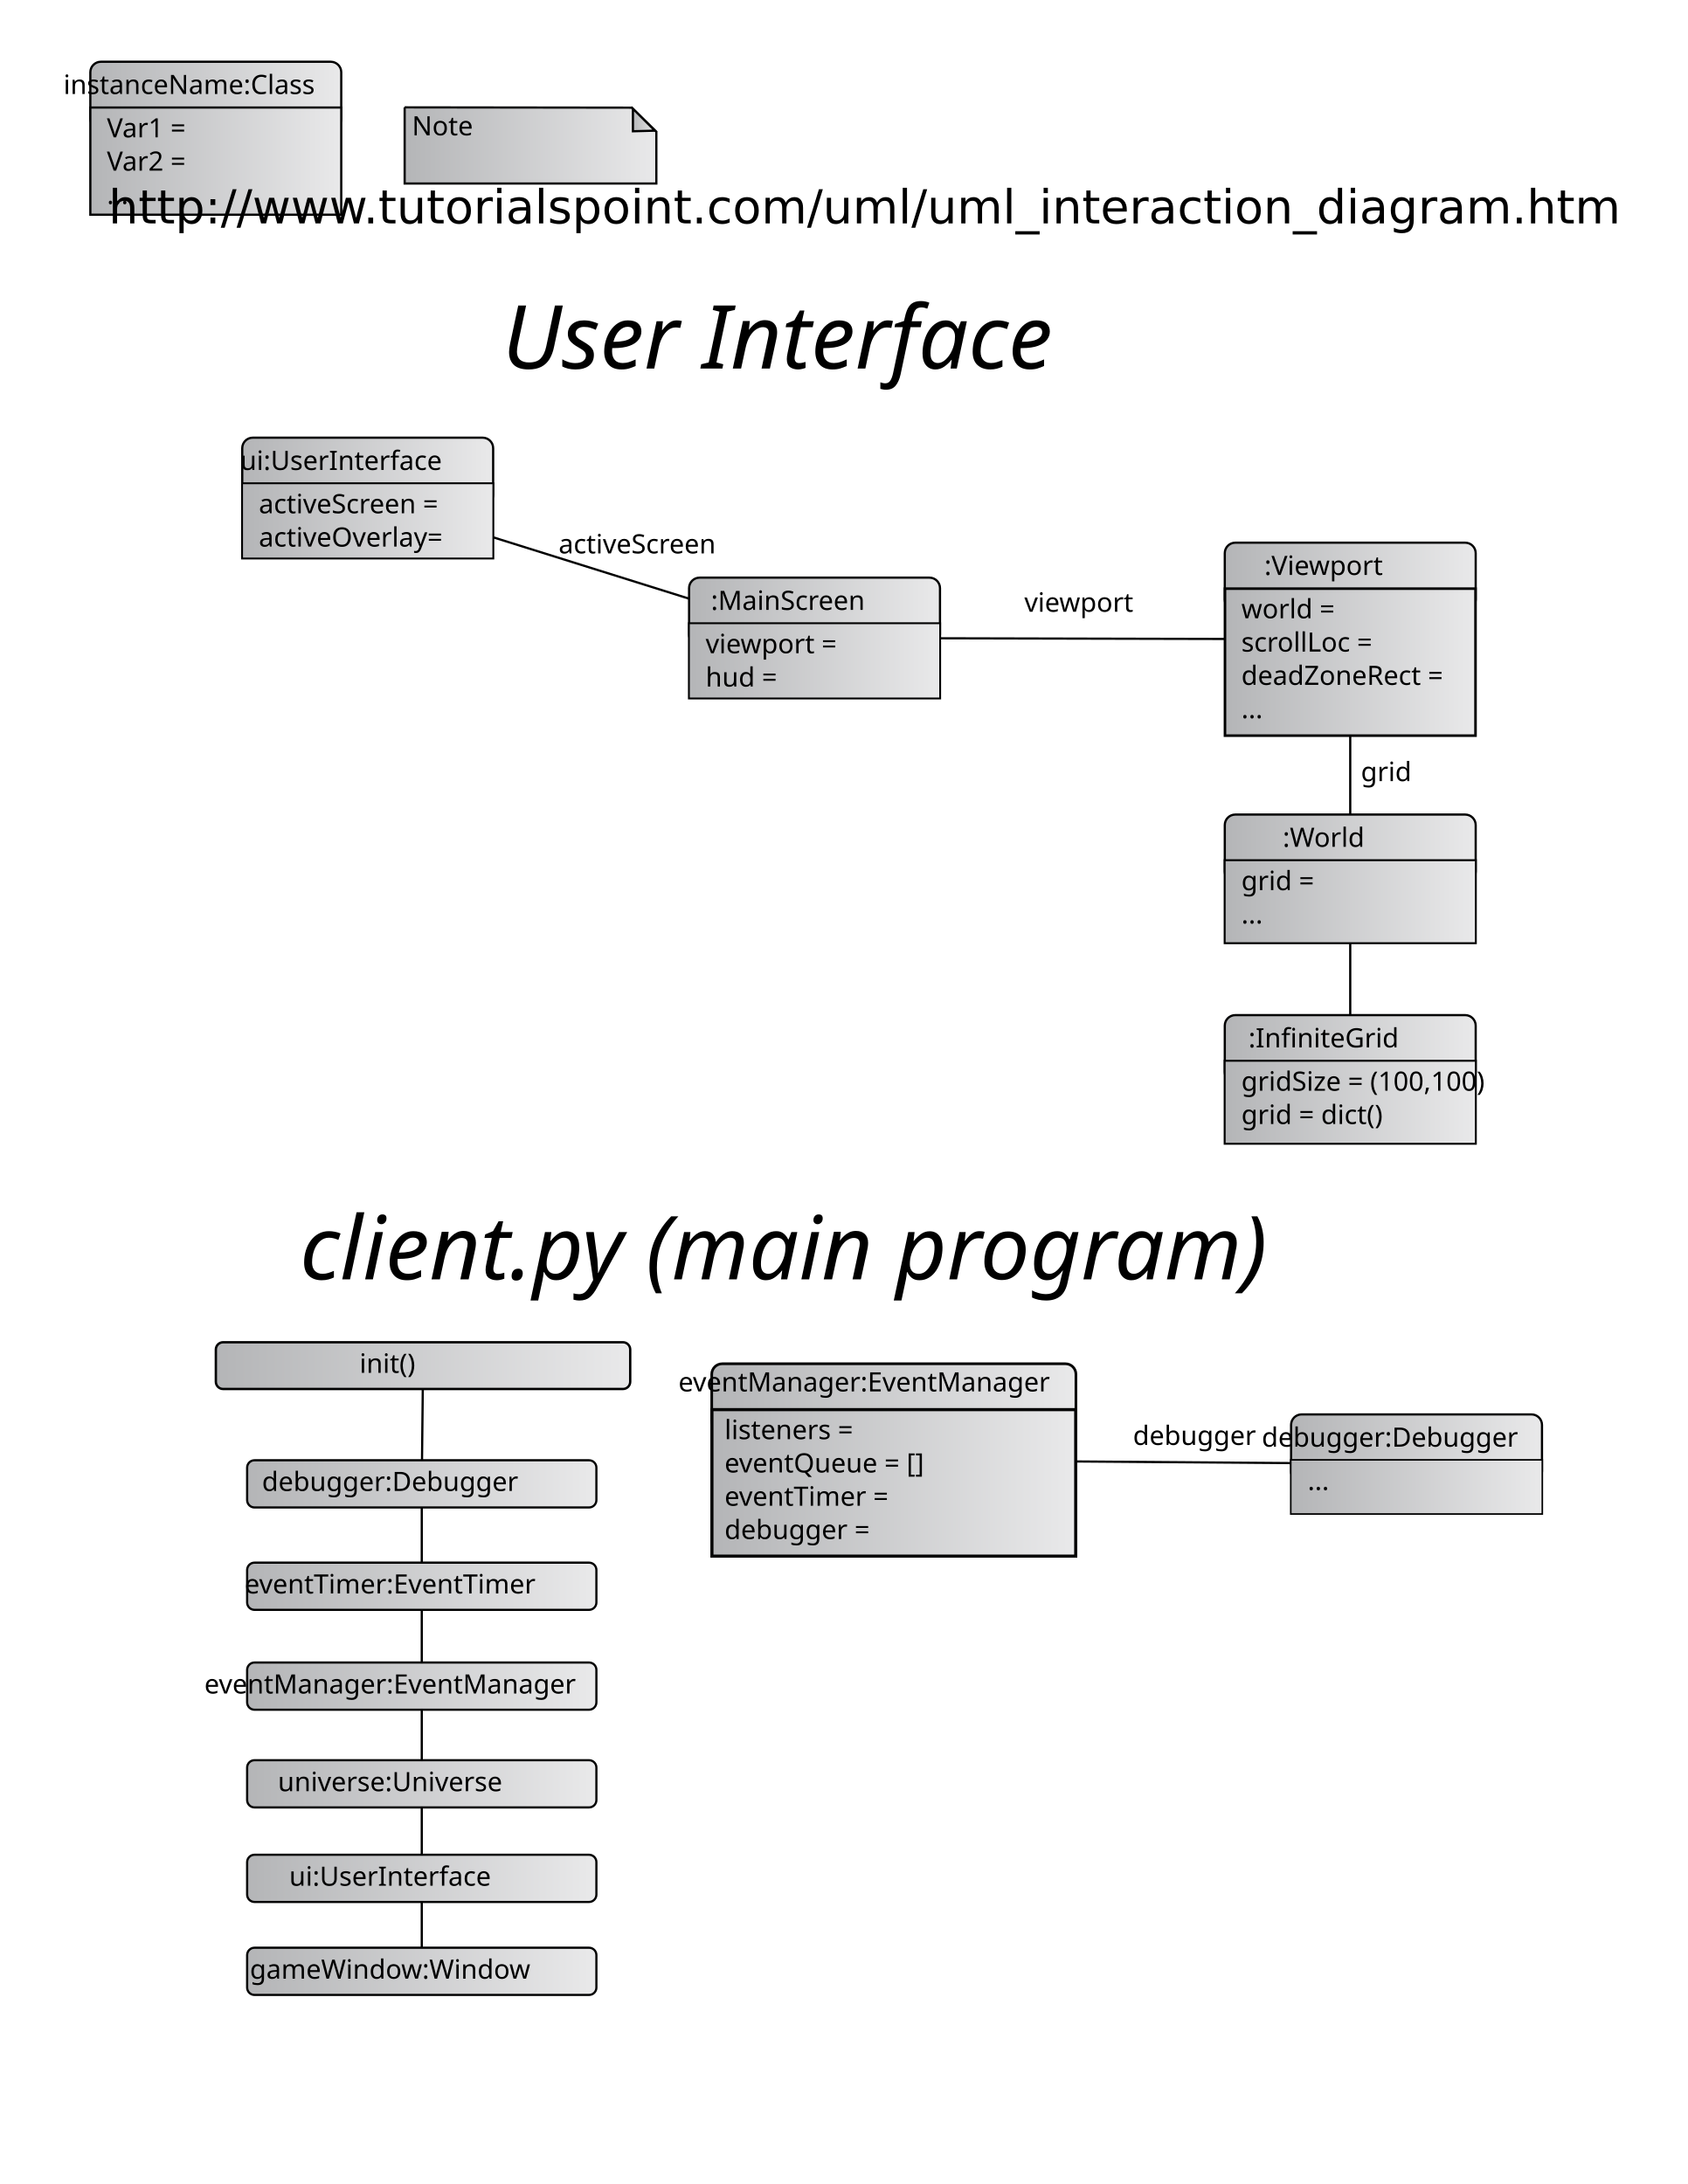
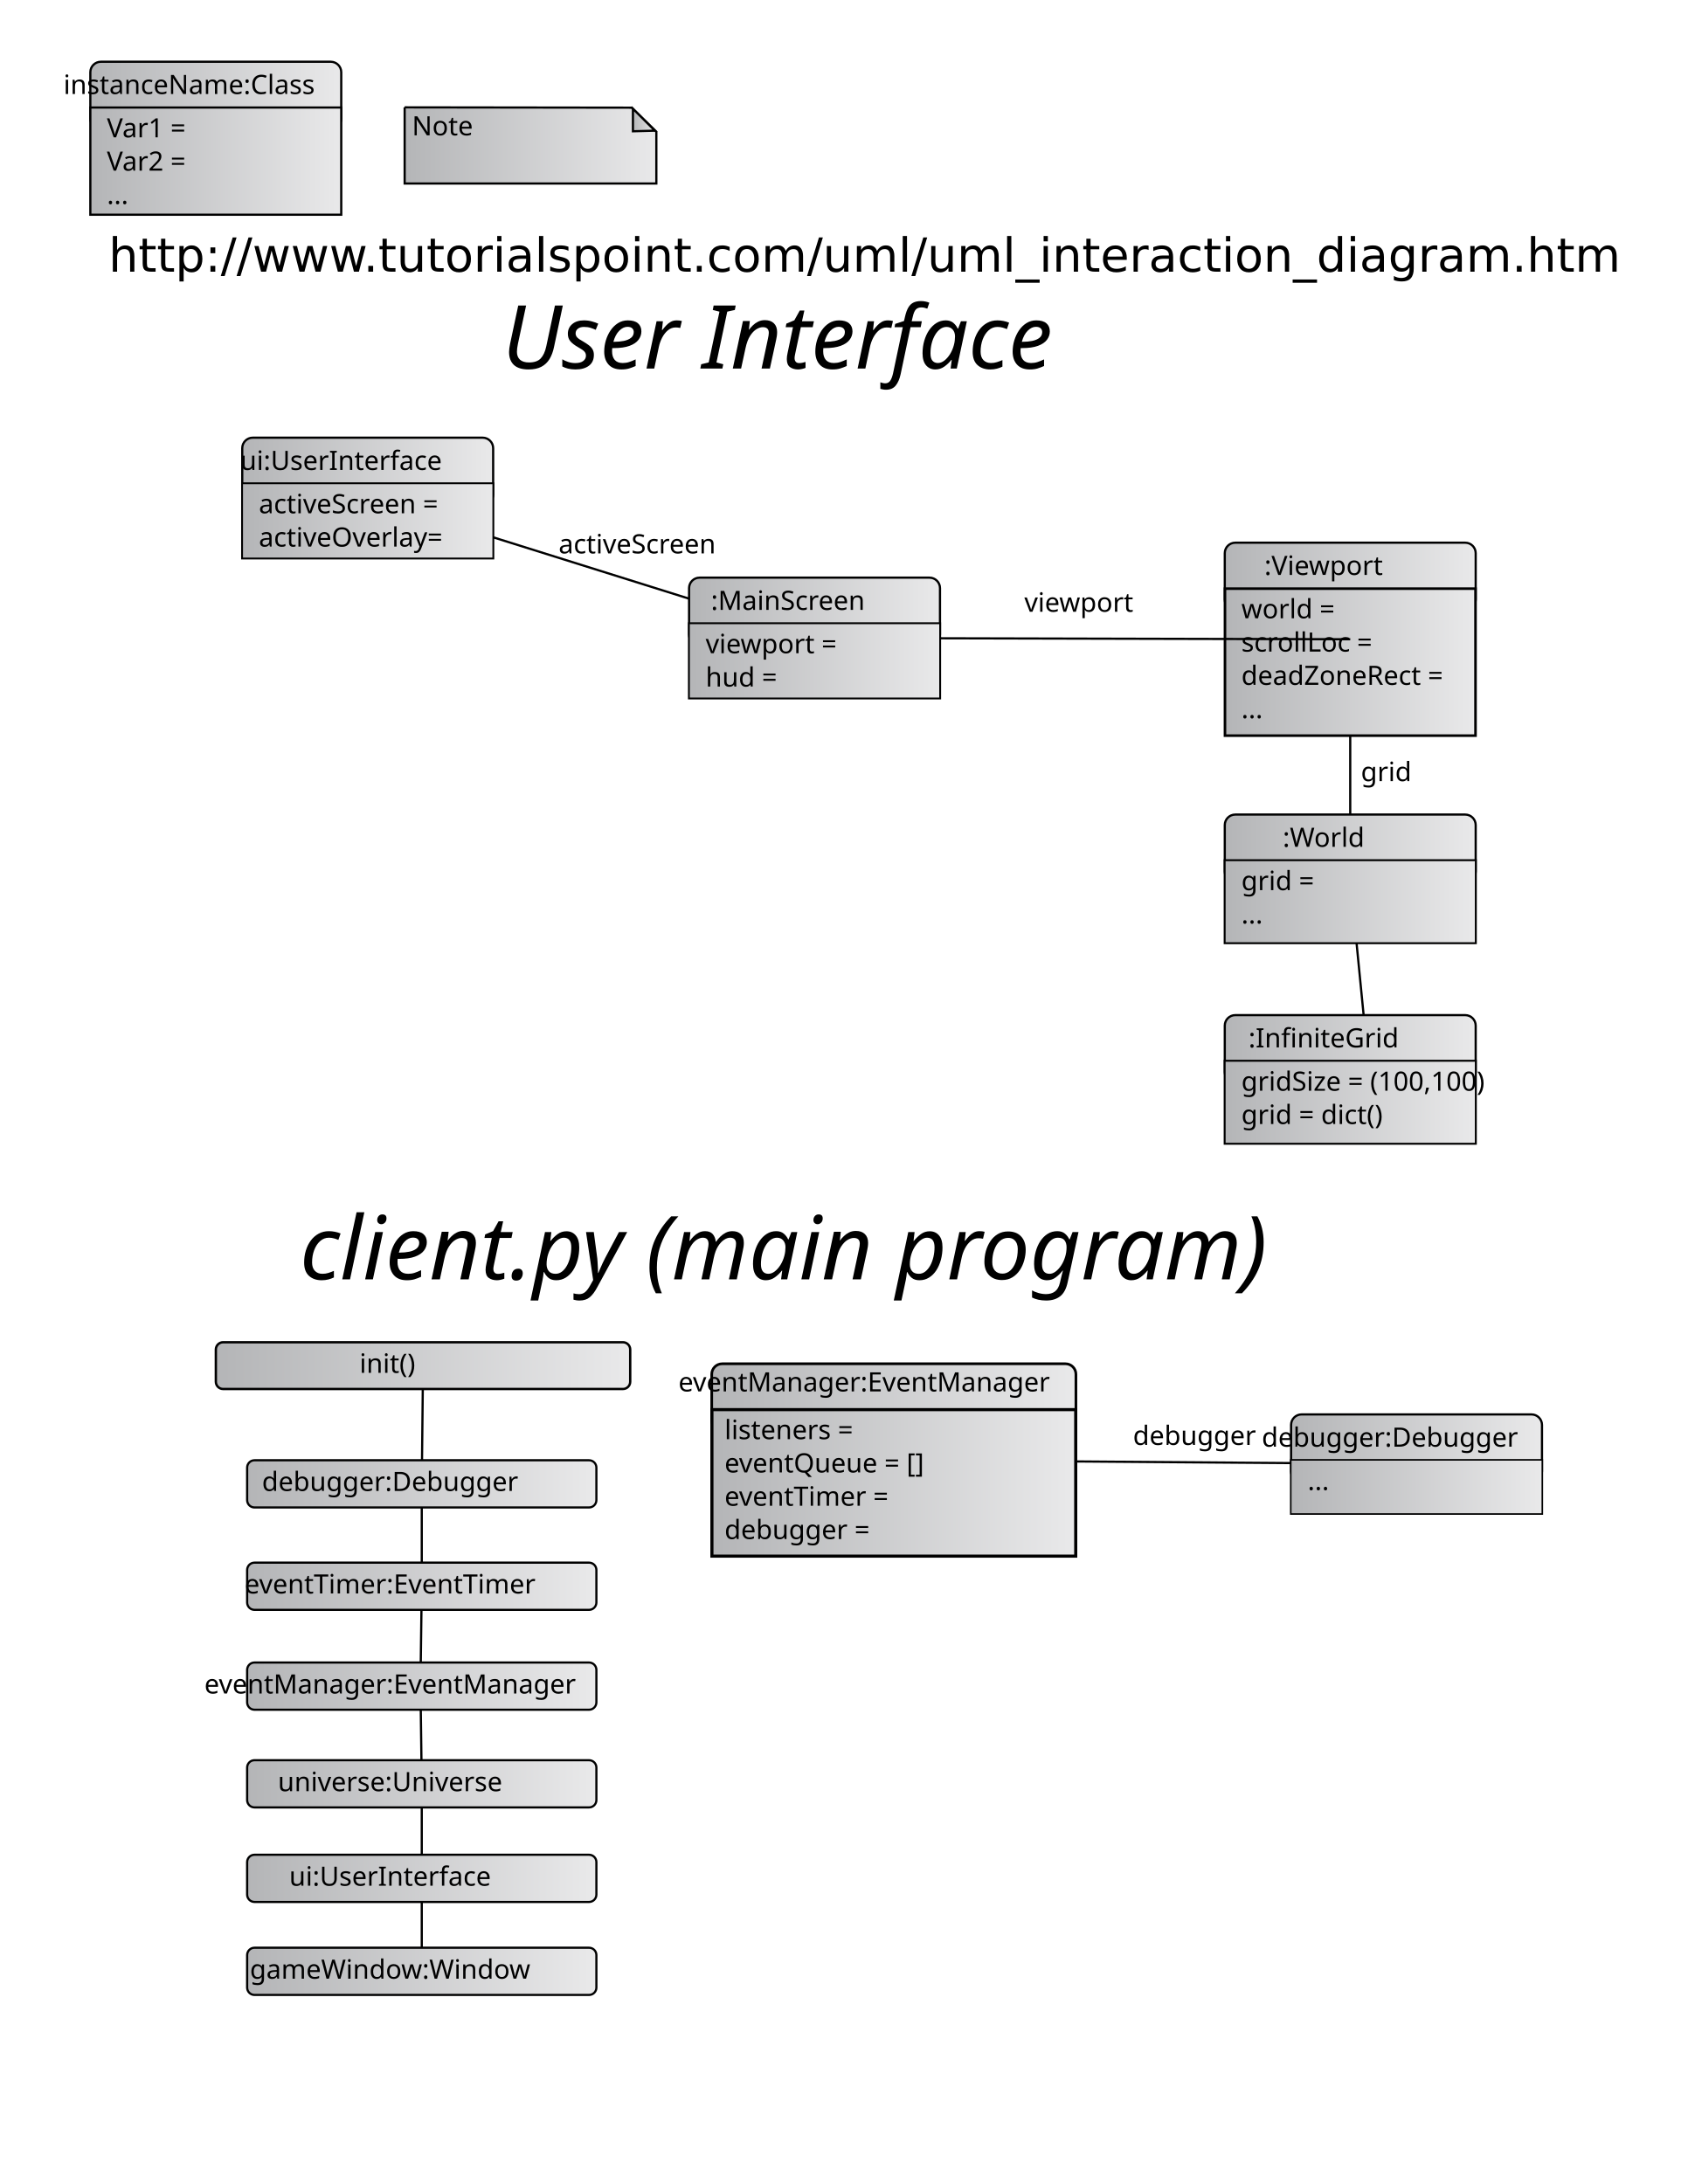
<svg xmlns="http://www.w3.org/2000/svg" xmlns:xlink="http://www.w3.org/1999/xlink" width="765" height="990" id="svg2" version="1.1">
  <defs id="defs4">
    <linearGradient id="linearGradient3596">
      <stop style="stop-color:#b4b5b7;stop-opacity:1;" offset="0" id="stop3598" />
      <stop style="stop-color:#e9e9ea;stop-opacity:1;" offset="1" id="stop3600" />
    </linearGradient>
    <linearGradient xlink:href="#linearGradient3596" id="linearGradient3638" gradientUnits="userSpaceOnUse" x1="189.838" y1="345.818" x2="303.564" y2="345.818" />
    <linearGradient xlink:href="#linearGradient3596" id="linearGradient3640" gradientUnits="userSpaceOnUse" x1="189.838" y1="375.581" x2="303.564" y2="375.581" />
    <linearGradient xlink:href="#linearGradient3596" id="linearGradient3707" gradientUnits="userSpaceOnUse" gradientTransform="translate(107.0762,-35.35534)" x1="189.838" y1="345.818" x2="303.564" y2="345.818" />
    <linearGradient xlink:href="#linearGradient3596" id="linearGradient3709" gradientUnits="userSpaceOnUse" gradientTransform="matrix(1.001421,0,0,0.7019564,106.7257,69.26287)" x1="189.838" y1="375.581" x2="303.564" y2="375.581" />
    <linearGradient xlink:href="#linearGradient3596" id="linearGradient3759" gradientUnits="userSpaceOnUse" gradientTransform="matrix(1.001421,0,0,0.7019564,-108.5184,-43.28715)" x1="189.838" y1="375.581" x2="303.564" y2="375.581" />
    <linearGradient xlink:href="#linearGradient3596" id="linearGradient3762" gradientUnits="userSpaceOnUse" gradientTransform="translate(-108.1679,-147.9054)" x1="189.838" y1="345.818" x2="303.564" y2="345.818" />
    <linearGradient xlink:href="#linearGradient3596" id="linearGradient3825" gradientUnits="userSpaceOnUse" gradientTransform="translate(211.3744,185.363)" x1="189.838" y1="345.818" x2="303.564" y2="345.818" />
    <linearGradient xlink:href="#linearGradient3596" id="linearGradient3827" gradientUnits="userSpaceOnUse" gradientTransform="matrix(0.9985036,0,0,1.371371,211.7436,54.98999)" x1="189.838" y1="375.581" x2="303.564" y2="375.581" />
    <linearGradient xlink:href="#linearGradient3596" id="linearGradient3902" gradientUnits="userSpaceOnUse" gradientTransform="translate(179.5731,108.7959)" x1="189.838" y1="345.818" x2="303.564" y2="345.818" />
    <linearGradient xlink:href="#linearGradient3596" id="linearGradient3904" gradientUnits="userSpaceOnUse" gradientTransform="matrix(1.001051,0,0,0.7744164,179.3138,187.9809)" x1="189.838" y1="375.581" x2="303.564" y2="375.581" />
    <linearGradient xlink:href="#linearGradient3596" id="linearGradient3952" gradientUnits="userSpaceOnUse" gradientTransform="translate(333.1163,117.8873)" x1="189.838" y1="345.818" x2="303.564" y2="345.818" />
    <linearGradient xlink:href="#linearGradient3596" id="linearGradient3954" gradientUnits="userSpaceOnUse" gradientTransform="matrix(1.001051,0,0,0.7744164,332.857,197.0722)" x1="189.838" y1="375.581" x2="303.564" y2="375.581" />
    <linearGradient xlink:href="#linearGradient3596" id="linearGradient4032" gradientUnits="userSpaceOnUse" gradientTransform="matrix(1.001424,0,0,0.7013645,-86.29579,402.1415)" x1="189.838" y1="345.818" x2="303.564" y2="345.818" />
    <linearGradient xlink:href="#linearGradient3596" id="linearGradient4041" gradientUnits="userSpaceOnUse" gradientTransform="matrix(1.382106,0,0,0.6966776,-180.7154,362.3461)" x1="189.838" y1="345.818" x2="303.564" y2="345.818" />
    <linearGradient xlink:href="#linearGradient3596" id="linearGradient4082" gradientUnits="userSpaceOnUse" gradientTransform="matrix(1.001424,0,0,0.7013645,-86.29579,402.1415)" x1="189.838" y1="345.818" x2="303.564" y2="345.818" />
    <linearGradient xlink:href="#linearGradient3596" id="linearGradient4092" gradientUnits="userSpaceOnUse" gradientTransform="matrix(1.001424,0,0,0.7013645,-86.29579,402.1415)" x1="189.838" y1="345.818" x2="303.564" y2="345.818" />
    <linearGradient xlink:href="#linearGradient3596" id="linearGradient4097" gradientUnits="userSpaceOnUse" gradientTransform="matrix(1.116484,0,0,0.7010809,-114.1153,460.8286)" x1="189.838" y1="345.818" x2="303.564" y2="345.818" />
    <linearGradient xlink:href="#linearGradient3596" id="linearGradient4102" gradientUnits="userSpaceOnUse" gradientTransform="matrix(1.116484,0,0,0.7010809,-114.1153,508.2866)" x1="189.838" y1="345.818" x2="303.564" y2="345.818" />
    <linearGradient xlink:href="#linearGradient3596" id="linearGradient4107" gradientUnits="userSpaceOnUse" gradientTransform="matrix(1.116484,0,0,0.7010809,-114.1153,414.3804)" x1="189.838" y1="345.818" x2="303.564" y2="345.818" />
    <linearGradient xlink:href="#linearGradient3596" id="linearGradient4124" gradientUnits="userSpaceOnUse" gradientTransform="matrix(1.116484,0,0,0.7010809,-114.1153,460.8286)" x1="189.838" y1="345.818" x2="303.564" y2="345.818" />
    <linearGradient xlink:href="#linearGradient3596" id="linearGradient4129" gradientUnits="userSpaceOnUse" gradientTransform="matrix(1.391935,0,0,0.7004567,-180.355,461.0449)" x1="189.838" y1="345.818" x2="303.564" y2="345.818" />
    <linearGradient xlink:href="#linearGradient3596" id="linearGradient4131" gradientUnits="userSpaceOnUse" gradientTransform="matrix(1.116484,0,0,0.7010809,-114.1153,414.3804)" x1="189.838" y1="345.818" x2="303.564" y2="345.818" />
    <linearGradient xlink:href="#linearGradient3596" id="linearGradient4136" gradientUnits="userSpaceOnUse" gradientTransform="matrix(1.391935,0,0,0.7004567,-180.355,414.6381)" x1="189.838" y1="345.818" x2="303.564" y2="345.818" />
    <linearGradient xlink:href="#linearGradient3596" id="linearGradient4138" gradientUnits="userSpaceOnUse" gradientTransform="matrix(1.116484,0,0,0.7010809,-114.1153,508.2866)" x1="189.838" y1="345.818" x2="303.564" y2="345.818" />
    <linearGradient xlink:href="#linearGradient3596" id="linearGradient4143" gradientUnits="userSpaceOnUse" gradientTransform="matrix(1.391935,0,0,0.7004567,-180.355,508.4607)" x1="189.838" y1="345.818" x2="303.564" y2="345.818" />
    <linearGradient xlink:href="#linearGradient3596" id="linearGradient4146" gradientUnits="userSpaceOnUse" gradientTransform="matrix(1.651395,0,0,0.6937613,-215.6672,441.4796)" x1="189.838" y1="345.818" x2="303.564" y2="345.818" />
    <linearGradient xlink:href="#linearGradient3596" id="linearGradient2943" gradientUnits="userSpaceOnUse" gradientTransform="matrix(1.391935,0,0,0.7004567,-180.355,508.4607)" x1="189.838" y1="345.818" x2="303.564" y2="345.818" />
    <linearGradient xlink:href="#linearGradient3596" id="linearGradient2953" gradientUnits="userSpaceOnUse" gradientTransform="matrix(1.391935,0,0,0.7004567,-180.355,508.4607)" x1="189.838" y1="345.818" x2="303.564" y2="345.818" />
    <linearGradient xlink:href="#linearGradient3596" id="linearGradient2963" gradientUnits="userSpaceOnUse" gradientTransform="matrix(1.391935,0,0,0.7004567,-180.355,508.4607)" x1="189.838" y1="345.818" x2="303.564" y2="345.818" />
    <linearGradient xlink:href="#linearGradient3596" id="linearGradient3067" gradientUnits="userSpaceOnUse" gradientTransform="translate(179.5731,108.7959)" x1="189.838" y1="345.818" x2="303.564" y2="345.818" />
    <linearGradient xlink:href="#linearGradient3596" id="linearGradient3069" gradientUnits="userSpaceOnUse" gradientTransform="matrix(1.001051,0,0,0.7744164,179.3138,187.9809)" x1="189.838" y1="375.581" x2="303.564" y2="375.581" />
    <linearGradient xlink:href="#linearGradient3596" id="linearGradient3071" gradientUnits="userSpaceOnUse" gradientTransform="translate(333.1163,117.8873)" x1="189.838" y1="345.818" x2="303.564" y2="345.818" />
    <linearGradient xlink:href="#linearGradient3596" id="linearGradient3073" gradientUnits="userSpaceOnUse" gradientTransform="matrix(1.001051,0,0,0.7744164,332.857,197.0722)" x1="189.838" y1="375.581" x2="303.564" y2="375.581" />
    <linearGradient xlink:href="#linearGradient3596" id="linearGradient3105" gradientUnits="userSpaceOnUse" gradientTransform="matrix(1.451464,0,0,0.9967465,-7.647518,283.8988)" x1="189.838" y1="345.818" x2="303.564" y2="345.818" />
    <linearGradient xlink:href="#linearGradient3596" id="linearGradient3107" gradientUnits="userSpaceOnUse" gradientTransform="matrix(1.449911,0,0,1.366729,-7.2644,154.0419)" x1="189.838" y1="375.581" x2="303.564" y2="375.581" />
    <linearGradient xlink:href="#linearGradient3596" id="linearGradient3137" gradientUnits="userSpaceOnUse" gradientTransform="translate(398.0944,334.8506)" x1="189.838" y1="345.818" x2="303.564" y2="345.818" />
    <linearGradient xlink:href="#linearGradient3596" id="linearGradient3139" gradientUnits="userSpaceOnUse" gradientTransform="matrix(1.002534,0,0,0.5053412,397.4691,508.474)" x1="189.838" y1="375.581" x2="303.564" y2="375.581" />
    <linearGradient xlink:href="#linearGradient3596" id="linearGradient3959" x1="238.149" y1="457.536" x2="353.225" y2="457.536" gradientUnits="userSpaceOnUse" />
    <linearGradient xlink:href="#linearGradient3596" id="linearGradient3967" x1="341.614" y1="446.002" x2="352.558" y2="446.002" gradientUnits="userSpaceOnUse" />
    <linearGradient xlink:href="#linearGradient3596" id="linearGradient3993" gradientUnits="userSpaceOnUse" x1="189.838" y1="375.581" x2="303.564" y2="375.581" gradientTransform="translate(-142.8185,-224.7198)" />
    <linearGradient xlink:href="#linearGradient3596" id="linearGradient3996" gradientUnits="userSpaceOnUse" x1="189.838" y1="345.818" x2="303.564" y2="345.818" gradientTransform="translate(-142.8185,-224.7198)" />
    <linearGradient xlink:href="#linearGradient3596" id="linearGradient4010" gradientUnits="userSpaceOnUse" gradientTransform="translate(-142.8185,-224.7198)" x1="189.838" y1="345.818" x2="303.564" y2="345.818" />
    <linearGradient xlink:href="#linearGradient3596" id="linearGradient4012" gradientUnits="userSpaceOnUse" gradientTransform="translate(-142.8185,-224.7198)" x1="189.838" y1="375.581" x2="303.564" y2="375.581" />
    <linearGradient xlink:href="#linearGradient3596" id="linearGradient4042" gradientUnits="userSpaceOnUse" gradientTransform="translate(-142.8185,-224.7198)" x1="189.838" y1="345.818" x2="303.564" y2="345.818" />
    <linearGradient xlink:href="#linearGradient3596" id="linearGradient4044" gradientUnits="userSpaceOnUse" gradientTransform="translate(-142.8185,-224.7198)" x1="189.838" y1="375.581" x2="303.564" y2="375.581" />
  </defs>
  <g id="layer1" transform="translate(0,-62.36218)">
    <g id="g3998" transform="translate(-6.076699,-15.46796)">
      <rect ry="4.759" y="105.822" x="47.02" height="30.552" width="113.726" id="rect2818" style="fill:url(#linearGradient4010);fill-opacity:1;stroke:#000000;stroke-opacity:1" />
      <rect ry="0" y="126.568" x="47.02" height="48.588" width="113.726" id="rect2816" style="fill:url(#linearGradient4012);fill-opacity:1;stroke:#000000;stroke-opacity:1" />
      <text id="text3612" y="120.446" x="105.241" style="font-size:12.073px;font-style:normal;font-weight:normal;fill:#000000;fill-opacity:1;stroke:none;font-family:Bitstream Vera Sans" xml:space="preserve">
        <tspan style="font-style:normal;font-variant:normal;font-weight:normal;font-stretch:normal;text-align:center;text-anchor:middle;font-family:Calibri;-inkscape-font-specification:Calibri" y="120.446" x="105.241" id="tspan3614">instanceName:Class</tspan>
      </text>
      <text xml:space="preserve" style="font-size:12.073px;font-style:normal;font-weight:normal;fill:#000000;fill-opacity:1;stroke:none;font-family:Bitstream Vera Sans" x="54.527" y="140.089" id="text3616">
        <tspan id="tspan3620" x="54.527" y="140.089" style="font-style:normal;font-variant:normal;font-weight:normal;font-stretch:normal;text-align:start;text-anchor:start;font-family:Calibri;-inkscape-font-specification:Calibri">Var1 =</tspan>
        <tspan id="tspan3624" x="54.527" y="155.181" style="font-style:normal;font-variant:normal;font-weight:normal;font-stretch:normal;text-align:start;text-anchor:start;font-family:Calibri;-inkscape-font-specification:Calibri">Var2 =</tspan>
        <tspan id="tspan3626" x="54.527" y="170.272" style="font-style:normal;font-variant:normal;font-weight:normal;font-stretch:normal;text-align:start;text-anchor:start;font-family:Calibri;-inkscape-font-specification:Calibri">...</tspan>
      </text>
    </g>
    <g id="g3970" transform="translate(28.125,78.125)">
      <rect style="fill:url(#linearGradient3762);fill-opacity:1;stroke:#000000;stroke-opacity:1" id="rect3644" width="113.726" height="30.552" x="81.67" y="182.637" ry="4.759" />
      <rect style="fill:url(#linearGradient3759);fill-opacity:1;stroke:#000000;stroke-width:0.838;stroke-opacity:1" id="rect3646" width="113.887" height="34.107" x="81.589" y="203.301" ry="0" />
      <text xml:space="preserve" style="font-size:12.073px;font-style:normal;font-weight:normal;fill:#000000;fill-opacity:1;stroke:none;font-family:Bitstream Vera Sans" x="139.891" y="197.261" id="text3648">
        <tspan id="tspan3650" x="139.891" y="197.261" style="font-style:normal;font-variant:normal;font-weight:normal;font-stretch:normal;text-align:center;text-anchor:middle;font-family:Calibri;-inkscape-font-specification:Calibri">ui:UserInterface</tspan>
      </text>
      <text id="text3652" y="216.904" x="89.177" style="font-size:12.073px;font-style:normal;font-weight:normal;fill:#000000;fill-opacity:1;stroke:none;font-family:Bitstream Vera Sans" xml:space="preserve">
        <tspan style="font-style:normal;font-variant:normal;font-weight:normal;font-stretch:normal;text-align:start;text-anchor:start;font-family:Calibri;-inkscape-font-specification:Calibri" y="216.904" x="89.177" id="tspan3658">activeScreen =</tspan>
        <tspan style="font-style:normal;font-variant:normal;font-weight:normal;font-stretch:normal;text-align:start;text-anchor:start;font-family:Calibri;-inkscape-font-specification:Calibri" y="231.995" x="89.177" id="tspan3669">activeOverlay=</tspan>
      </text>
    </g>
    <g id="g3691" transform="translate(15.40295,29.02025)">
      <rect ry="4.759" y="295.187" x="296.914" height="30.552" width="113.726" id="rect3693" style="fill:url(#linearGradient3707);fill-opacity:1;stroke:#000000;stroke-opacity:1" />
      <rect ry="0" y="315.851" x="296.833" height="34.107" width="113.887" id="rect3695" style="fill:url(#linearGradient3709);fill-opacity:1;stroke:#000000;stroke-width:0.838;stroke-opacity:1" />
      <text id="text3697" y="309.811" x="355.135" style="font-size:12.073px;font-style:normal;font-weight:normal;fill:#000000;fill-opacity:1;stroke:none;font-family:Bitstream Vera Sans" xml:space="preserve">
        <tspan style="font-style:normal;font-variant:normal;font-weight:normal;font-stretch:normal;text-align:center;text-anchor:middle;font-family:Calibri;-inkscape-font-specification:Calibri" y="309.811" x="355.135" id="tspan3699">:MainScreen</tspan>
      </text>
      <text xml:space="preserve" style="font-size:12.073px;font-style:normal;font-weight:normal;fill:#000000;fill-opacity:1;stroke:none;font-family:Bitstream Vera Sans" x="304.421" y="329.454" id="text3701">
        <tspan id="tspan3705" x="304.421" y="329.454" style="font-style:normal;font-variant:normal;font-weight:normal;font-stretch:normal;text-align:start;text-anchor:start;font-family:Calibri;-inkscape-font-specification:Calibri">viewport =</tspan>
        <tspan x="304.421" y="344.545" style="font-style:normal;font-variant:normal;font-weight:normal;font-stretch:normal;text-align:start;text-anchor:start;font-family:Calibri;-inkscape-font-specification:Calibri" id="tspan3713">hud = </tspan>
      </text>
    </g>
    <text id="text3764" y="313.212" x="253.168" style="font-size:12.073px;font-style:normal;font-weight:normal;fill:#000000;fill-opacity:1;stroke:none;font-family:Bitstream Vera Sans" xml:space="preserve">
      <tspan style="font-style:normal;font-variant:normal;font-weight:normal;font-stretch:normal;text-align:start;text-anchor:start;font-family:Calibri;-inkscape-font-specification:Calibri" y="313.212" x="253.168" id="tspan3768">activeScreen </tspan>
    </text>
    <g id="g3814" transform="translate(153.9075,-207.5436)">
      <rect style="fill:url(#linearGradient3825);fill-opacity:1;stroke:#000000;stroke-opacity:1" id="rect3779" width="113.726" height="30.552" x="401.212" y="515.905" ry="4.759" />
      <rect style="fill:url(#linearGradient3827);fill-opacity:1;stroke:#000000;stroke-width:1.17;stroke-opacity:1" id="rect3781" width="113.556" height="66.632" x="401.298" y="536.736" ry="0" />
      <text xml:space="preserve" style="font-size:12.073px;font-style:normal;font-weight:normal;fill:#000000;fill-opacity:1;stroke:none;font-family:Bitstream Vera Sans" x="459.434" y="530.529" id="text3783">
        <tspan id="tspan3785" x="459.434" y="530.529" style="font-style:normal;font-variant:normal;font-weight:normal;font-stretch:normal;text-align:center;text-anchor:middle;font-family:Calibri;-inkscape-font-specification:Calibri">:Viewport</tspan>
      </text>
      <text id="text3787" y="550.172" x="408.719" style="font-size:12.073px;font-style:normal;font-weight:normal;fill:#000000;fill-opacity:1;stroke:none;font-family:Bitstream Vera Sans" xml:space="preserve">
        <tspan style="font-style:normal;font-variant:normal;font-weight:normal;font-stretch:normal;text-align:start;text-anchor:start;font-family:Calibri;-inkscape-font-specification:Calibri" y="550.172" x="408.719" id="tspan3789">world =</tspan>
        <tspan id="tspan3791" style="font-style:normal;font-variant:normal;font-weight:normal;font-stretch:normal;text-align:start;text-anchor:start;font-family:Calibri;-inkscape-font-specification:Calibri" y="565.264" x="408.719">scrollLoc =</tspan>
        <tspan style="font-style:normal;font-variant:normal;font-weight:normal;font-stretch:normal;text-align:start;text-anchor:start;font-family:Calibri;-inkscape-font-specification:Calibri" y="580.355" x="408.719" id="tspan3797">deadZoneRect =</tspan>
        <tspan style="font-style:normal;font-variant:normal;font-weight:normal;font-stretch:normal;text-align:start;text-anchor:start;font-family:Calibri;-inkscape-font-specification:Calibri" y="595.447" x="408.719" id="tspan3799">... </tspan>
      </text>
    </g>
    <text xml:space="preserve" style="font-size:12.073px;font-style:normal;font-weight:normal;fill:#000000;fill-opacity:1;stroke:none;font-family:Bitstream Vera Sans" x="464.279" y="339.673" id="text3829">
      <tspan id="tspan3831" x="464.279" y="339.673" style="font-style:normal;font-variant:normal;font-weight:normal;font-stretch:normal;text-align:start;text-anchor:start;font-family:Calibri;-inkscape-font-specification:Calibri">viewport </tspan>
    </text>
-     <path style="fill:none;stroke:#000000;stroke-width:1px;stroke-linecap:butt;stroke-linejoin:miter;stroke-opacity:1" d="m 426.124,351.689 129.081,0.31" id="path3833" />
    <flowRoot xml:space="preserve" id="flowRoot3835" style="font-size:40px;font-style:normal;font-weight:normal;fill:#000000;fill-opacity:1;stroke:none;font-family:Bitstream Vera Sans">
      <flowRegion id="flowRegion3837">
        <rect id="rect3839" width="359.614" height="42.426" x="222.234" y="115.951" />
      </flowRegion>
      <flowPara id="flowPara3841">Us</flowPara>
    </flowRoot>
    <text xml:space="preserve" style="font-size:40px;font-style:normal;font-weight:normal;text-align:center;text-anchor:middle;fill:#000000;fill-opacity:1;stroke:none;font-family:Bitstream Vera Sans" x="384.082" y="229.431" id="text3843">
      <tspan id="tspan3845" x="384.082" y="229.431" style="font-style:italic;font-variant:normal;font-weight:normal;font-stretch:normal;text-align:center;text-anchor:middle;font-family:Calibri;-inkscape-font-specification:Calibri Italic">User Interface</tspan>
    </text>
    <g id="g3893" transform="translate(185.7088,-7.737967)">
      <rect ry="4.759" y="439.338" x="369.411" height="30.552" width="113.726" id="rect3849" style="fill:url(#linearGradient3902);fill-opacity:1;stroke:#000000;stroke-opacity:1" />
      <rect ry="0" y="460.024" x="369.351" height="37.627" width="113.845" id="rect3851" style="fill:url(#linearGradient3904);fill-opacity:1;stroke:#000000;stroke-width:0.88;stroke-opacity:1" />
      <text id="text3853" y="453.962" x="427.632" style="font-size:12.073px;font-style:normal;font-weight:normal;fill:#000000;fill-opacity:1;stroke:none;font-family:Bitstream Vera Sans" xml:space="preserve">
        <tspan style="font-style:normal;font-variant:normal;font-weight:normal;font-stretch:normal;text-align:center;text-anchor:middle;font-family:Calibri;-inkscape-font-specification:Calibri" y="453.962" x="427.632" id="tspan3855">:World</tspan>
      </text>
      <text xml:space="preserve" style="font-size:12.073px;font-style:normal;font-weight:normal;fill:#000000;fill-opacity:1;stroke:none;font-family:Bitstream Vera Sans" x="376.918" y="473.605" id="text3857">
        <tspan id="tspan3865" x="376.918" y="473.605" style="font-style:normal;font-variant:normal;font-weight:normal;font-stretch:normal;text-align:start;text-anchor:start;font-family:Calibri;-inkscape-font-specification:Calibri">grid = </tspan>
        <tspan x="376.918" y="488.697" style="font-style:normal;font-variant:normal;font-weight:normal;font-stretch:normal;text-align:start;text-anchor:start;font-family:Calibri;-inkscape-font-specification:Calibri" id="tspan3880">...</tspan>
      </text>
    </g>
    <path style="fill:none;stroke:#000000;stroke-width:1px;stroke-linecap:butt;stroke-linejoin:miter;stroke-opacity:1" d="m 611.983,395.824 0,35.776" id="path3906" />
    <text id="text3908" y="416.445" x="616.812" style="font-size:12.073px;font-style:normal;font-weight:normal;fill:#000000;fill-opacity:1;stroke:none;font-family:Bitstream Vera Sans" xml:space="preserve">
      <tspan style="font-style:normal;font-variant:normal;font-weight:normal;font-stretch:normal;text-align:start;text-anchor:start;font-family:Calibri;-inkscape-font-specification:Calibri" y="416.445" x="616.812" id="tspan3910">grid </tspan>
    </text>
    <g id="g3943" transform="translate(32.16561,74.08439)">
      <rect style="fill:url(#linearGradient3952);fill-opacity:1;stroke:#000000;stroke-opacity:1" id="rect3914" width="113.726" height="30.552" x="522.954" y="448.429" ry="4.759" />
      <rect style="fill:url(#linearGradient3954);fill-opacity:1;stroke:#000000;stroke-width:0.88;stroke-opacity:1" id="rect3916" width="113.845" height="37.627" x="522.895" y="469.115" ry="0" />
      <text xml:space="preserve" style="font-size:12.073px;font-style:normal;font-weight:normal;fill:#000000;fill-opacity:1;stroke:none;font-family:Bitstream Vera Sans" x="581.176" y="463.054" id="text3918">
        <tspan id="tspan3920" x="581.176" y="463.054" style="font-style:normal;font-variant:normal;font-weight:normal;font-stretch:normal;text-align:center;text-anchor:middle;font-family:Calibri;-inkscape-font-specification:Calibri">:InfiniteGrid</tspan>
      </text>
      <text id="text3922" y="482.697" x="530.461" style="font-size:12.073px;font-style:normal;font-weight:normal;fill:#000000;fill-opacity:1;stroke:none;font-family:Bitstream Vera Sans" xml:space="preserve">
        <tspan id="tspan3926" style="font-style:normal;font-variant:normal;font-weight:normal;font-stretch:normal;text-align:start;text-anchor:start;font-family:Calibri;-inkscape-font-specification:Calibri" y="482.697" x="530.461">gridSize = (100,100)</tspan>
        <tspan style="font-style:normal;font-variant:normal;font-weight:normal;font-stretch:normal;text-align:start;text-anchor:start;font-family:Calibri;-inkscape-font-specification:Calibri" y="497.788" x="530.461" id="tspan3960">grid = dict()</tspan>
      </text>
    </g>
-     <path style="fill:none;stroke:#000000;stroke-width:1px;stroke-linecap:butt;stroke-linejoin:miter;stroke-opacity:1" d="m 611.983,489.913 0,32.601" id="path3956" />
+     <path style="fill:none;stroke:#000000;stroke-width:1px;stroke-linecap:butt;stroke-linejoin:miter;stroke-opacity:1" d="m 614.852,489.913 3.205,32.601" id="path3956" />
    <text id="text3962" y="642.288" x="386.939" style="font-size:40px;font-style:normal;font-weight:normal;text-align:center;text-anchor:middle;fill:#000000;fill-opacity:1;stroke:none;font-family:Bitstream Vera Sans" xml:space="preserve">
      <tspan style="font-style:italic;font-variant:normal;font-weight:normal;font-stretch:normal;text-align:center;text-anchor:middle;font-family:Calibri;-inkscape-font-specification:Calibri Italic" y="642.288" x="386.939" id="tspan3964">client.py (main program)</tspan>
    </text>
    <rect style="fill:url(#linearGradient4146);fill-opacity:1;stroke:#000000;stroke-width:1.07;stroke-opacity:1" id="rect3981" width="187.806" height="21.196" x="97.83" y="670.797" ry="3.302" />
    <text xml:space="preserve" style="font-size:12.073px;font-style:normal;font-weight:normal;fill:#000000;fill-opacity:1;stroke:none;font-family:Bitstream Vera Sans" x="185.189" y="684.672" id="text3985">
      <tspan id="tspan3987" x="185.189" y="684.672" style="font-style:normal;font-variant:normal;font-weight:normal;font-stretch:normal;text-align:center;text-anchor:middle;font-family:Calibri;-inkscape-font-specification:Calibri">init()</tspan>
    </text>
    <g id="g4148" transform="translate(28.125,78.125)">
      <rect style="fill:url(#linearGradient4136);fill-opacity:1;stroke:#000000;stroke-width:0.987;stroke-opacity:1" id="rect4021" width="158.299" height="21.4" x="83.887" y="646.168" ry="3.334" />
      <text xml:space="preserve" style="font-size:12.073px;font-style:normal;font-weight:normal;fill:#000000;fill-opacity:1;stroke:none;font-family:Bitstream Vera Sans" x="162.115" y="660.085" id="text4023">
        <tspan id="tspan4025" x="162.115" y="660.085" style="font-style:normal;font-variant:normal;font-weight:normal;font-stretch:normal;text-align:center;text-anchor:middle;font-family:Calibri;-inkscape-font-specification:Calibri">debugger:Debugger</tspan>
      </text>
    </g>
    <g id="g4153" transform="translate(28.125,78.125)">
      <rect ry="3.334" y="692.575" x="83.887" height="21.4" width="158.299" id="rect4076" style="fill:url(#linearGradient4129);fill-opacity:1;stroke:#000000;stroke-width:0.987;stroke-opacity:1" />
      <text id="text4078" y="706.552" x="162.115" style="font-size:12.073px;font-style:normal;font-weight:normal;fill:#000000;fill-opacity:1;stroke:none;font-family:Bitstream Vera Sans" xml:space="preserve">
        <tspan style="font-style:normal;font-variant:normal;font-weight:normal;font-stretch:normal;text-align:center;text-anchor:middle;font-family:Calibri;-inkscape-font-specification:Calibri" y="706.552" x="162.115" id="tspan4080">eventTimer:EventTimer</tspan>
      </text>
    </g>
    <g id="g4158" transform="translate(28.125,75.98214)">
      <rect style="fill:url(#linearGradient4143);fill-opacity:1;stroke:#000000;stroke-width:0.987;stroke-opacity:1" id="rect4086" width="158.299" height="21.4" x="83.887" y="739.991" ry="3.334" />
      <text xml:space="preserve" style="font-size:12.073px;font-style:normal;font-weight:normal;fill:#000000;fill-opacity:1;stroke:none;font-family:Bitstream Vera Sans" x="162.115" y="754.029" id="text4088">
        <tspan id="tspan4090" x="162.115" y="754.029" style="font-style:normal;font-variant:normal;font-weight:normal;font-stretch:normal;text-align:center;text-anchor:middle;font-family:Calibri;-inkscape-font-specification:Calibri">eventManager:EventManager</tspan>
      </text>
    </g>
    <g id="g2935" transform="translate(28.125,120.2679)">
      <rect ry="3.334" y="739.991" x="83.887" height="21.4" width="158.299" id="rect2937" style="fill:url(#linearGradient2943);fill-opacity:1;stroke:#000000;stroke-width:0.987;stroke-opacity:1" />
      <text id="text2939" y="754.029" x="162.115" style="font-size:12.073px;font-style:normal;font-weight:normal;fill:#000000;fill-opacity:1;stroke:none;font-family:Bitstream Vera Sans" xml:space="preserve">
        <tspan style="font-style:normal;font-variant:normal;font-weight:normal;font-stretch:normal;text-align:center;text-anchor:middle;font-family:Calibri;-inkscape-font-specification:Calibri" y="754.029" x="162.115" id="tspan2941">universe:Universe</tspan>
      </text>
    </g>
    <g transform="translate(28.125,163.125)" id="g2945">
      <rect style="fill:url(#linearGradient2953);fill-opacity:1;stroke:#000000;stroke-width:0.987;stroke-opacity:1" id="rect2947" width="158.299" height="21.4" x="83.887" y="739.991" ry="3.334" />
      <text xml:space="preserve" style="font-size:12.073px;font-style:normal;font-weight:normal;fill:#000000;fill-opacity:1;stroke:none;font-family:Bitstream Vera Sans" x="162.115" y="754.029" id="text2949">
        <tspan id="tspan2951" x="162.115" y="754.029" style="font-style:normal;font-variant:normal;font-weight:normal;font-stretch:normal;text-align:center;text-anchor:middle;font-family:Calibri;-inkscape-font-specification:Calibri">ui:UserInterface</tspan>
      </text>
    </g>
    <g id="g2955" transform="translate(28.125,205.2679)">
      <rect ry="3.334" y="739.991" x="83.887" height="21.4" width="158.299" id="rect2957" style="fill:url(#linearGradient2963);fill-opacity:1;stroke:#000000;stroke-width:0.987;stroke-opacity:1" />
      <text id="text2959" y="754.029" x="162.115" style="font-size:12.073px;font-style:normal;font-weight:normal;fill:#000000;fill-opacity:1;stroke:none;font-family:Bitstream Vera Sans" xml:space="preserve">
        <tspan style="font-style:normal;font-variant:normal;font-weight:normal;font-stretch:normal;text-align:center;text-anchor:middle;font-family:Calibri;-inkscape-font-specification:Calibri" y="754.029" x="162.115" id="tspan2961">gameWindow:Window</tspan>
      </text>
    </g>
    <path style="fill:none;stroke:#000000;stroke-width:1px;stroke-linecap:butt;stroke-linejoin:miter;stroke-opacity:1" d="m 191.62,691.992 -0.345,32.301" id="path2965" />
    <path style="fill:none;stroke:#000000;stroke-width:1px;stroke-linecap:butt;stroke-linejoin:miter;stroke-opacity:1" d="m 191.162,745.693 0,25.007" id="path2967" />
-     <path style="fill:none;stroke:#000000;stroke-width:1px;stroke-linecap:butt;stroke-linejoin:miter;stroke-opacity:1" d="m 191.162,792.1 0,23.873" id="path2969" />
-     <path style="fill:none;stroke:#000000;stroke-width:1px;stroke-linecap:butt;stroke-linejoin:miter;stroke-opacity:1" d="m 191.162,837.373 0,22.886" id="path2971" />
+     <path style="fill:none;stroke:#000000;stroke-width:1px;stroke-linecap:butt;stroke-linejoin:miter;stroke-opacity:1" d="m 191.021,792.1 -0.314,23.873" id="path2969" />
+     <path style="fill:none;stroke:#000000;stroke-width:1px;stroke-linecap:butt;stroke-linejoin:miter;stroke-opacity:1" d="m 190.711,837.373 0.307,22.886" id="path2971" />
    <path style="fill:none;stroke:#000000;stroke-width:1px;stroke-linecap:butt;stroke-linejoin:miter;stroke-opacity:1" d="m 191.162,881.659 0,21.457" id="path2973" />
    <path style="fill:none;stroke:#000000;stroke-width:1px;stroke-linecap:butt;stroke-linejoin:miter;stroke-opacity:1" d="m 191.162,924.516 0,20.743" id="path2975" />
    <g id="g3094" transform="translate(54.6875,67.1875)">
      <rect style="fill:url(#linearGradient3105);fill-opacity:1;stroke:#000000;stroke-width:1.203;stroke-opacity:1" id="rect2979" width="165.069" height="30.452" x="267.896" y="613.365" ry="4.744" />
      <rect style="fill:url(#linearGradient3107);fill-opacity:1;stroke:#000000;stroke-width:1.408;stroke-opacity:1" id="rect2981" width="164.892" height="66.406" x="267.984" y="634.157" ry="0" />
      <text xml:space="preserve" style="font-size:12.073px;font-style:normal;font-weight:normal;fill:#000000;fill-opacity:1;stroke:none;font-family:Bitstream Vera Sans" x="350.413" y="625.894" id="text2983">
        <tspan id="tspan2985" x="350.413" y="625.894" style="font-style:normal;font-variant:normal;font-weight:normal;font-stretch:normal;text-align:center;text-anchor:middle;font-family:Calibri;-inkscape-font-specification:Calibri">eventManager:EventManager</tspan>
      </text>
      <text id="text2987" y="647.537" x="273.699" style="font-size:12.073px;font-style:normal;font-weight:normal;fill:#000000;fill-opacity:1;stroke:none;font-family:Bitstream Vera Sans" xml:space="preserve">
        <tspan id="tspan2991" style="font-style:normal;font-variant:normal;font-weight:normal;font-stretch:normal;text-align:start;text-anchor:start;font-family:Calibri;-inkscape-font-specification:Calibri" y="647.537" x="273.699">listeners = </tspan>
        <tspan id="tspan3088" style="font-style:normal;font-variant:normal;font-weight:normal;font-stretch:normal;text-align:start;text-anchor:start;font-family:Calibri;-inkscape-font-specification:Calibri" y="662.628" x="273.699">eventQueue = []</tspan>
        <tspan id="tspan3090" style="font-style:normal;font-variant:normal;font-weight:normal;font-stretch:normal;text-align:start;text-anchor:start;font-family:Calibri;-inkscape-font-specification:Calibri" y="677.719" x="273.699">eventTimer = </tspan>
        <tspan id="tspan3092" style="font-style:normal;font-variant:normal;font-weight:normal;font-stretch:normal;text-align:start;text-anchor:start;font-family:Calibri;-inkscape-font-specification:Calibri" y="692.811" x="273.699">debugger = </tspan>
      </text>
    </g>
    <g id="g3129" transform="translate(-2.762136,38.11747)">
      <rect ry="4.759" y="665.393" x="587.932" height="30.552" width="113.726" id="rect2995" style="fill:url(#linearGradient3137);fill-opacity:1;stroke:#000000;stroke-opacity:1" />
      <rect ry="0" y="685.994" x="587.788" height="24.553" width="114.014" id="rect2997" style="fill:url(#linearGradient3139);fill-opacity:1;stroke:#000000;stroke-width:0.712;stroke-opacity:1" />
      <text id="text2999" y="680.017" x="646.154" style="font-size:12.073px;font-style:normal;font-weight:normal;fill:#000000;fill-opacity:1;stroke:none;font-family:Bitstream Vera Sans" xml:space="preserve">
        <tspan style="font-style:normal;font-variant:normal;font-weight:normal;font-stretch:normal;text-align:center;text-anchor:middle;font-family:Calibri;-inkscape-font-specification:Calibri" y="680.017" x="646.154" id="tspan3001">debugger:Debugger</tspan>
      </text>
      <text xml:space="preserve" style="font-size:12.073px;font-style:normal;font-weight:normal;fill:#000000;fill-opacity:1;stroke:none;font-family:Bitstream Vera Sans" x="595.439" y="699.66" id="text3003">
        <tspan id="tspan3011" x="595.439" y="699.66" style="font-style:normal;font-variant:normal;font-weight:normal;font-stretch:normal;text-align:start;text-anchor:start;font-family:Calibri;-inkscape-font-specification:Calibri">... </tspan>
      </text>
    </g>
    <text xml:space="preserve" style="font-size:12.073px;font-style:normal;font-weight:normal;fill:#000000;fill-opacity:1;stroke:none;font-family:Bitstream Vera Sans" x="513.508" y="717.341" id="text3037">
      <tspan id="tspan3039" x="513.508" y="717.341" style="font-style:normal;font-variant:normal;font-weight:normal;font-stretch:normal;text-align:start;text-anchor:start;font-family:Calibri;-inkscape-font-specification:Calibri">debugger </tspan>
    </text>
    <path style="fill:none;stroke:#000000;stroke-width:1px;stroke-linecap:butt;stroke-linejoin:miter;stroke-opacity:1" d="m 223.602,243.584 88.715,27.792" id="path3109" transform="translate(0,62.36218)" />
-     <path style="fill:none;stroke:#000000;stroke-width:1px;stroke-linecap:butt;stroke-linejoin:miter;stroke-opacity:1;display:inline" d="m 487.564,662.471 97.606,0.747" id="path3141" transform="translate(0,62.36218)" />
+     <path style="fill:none;stroke:#000000;stroke-width:1px;stroke-linecap:butt;stroke-linejoin:miter;stroke-opacity:1;display:inline" d="m 487.564,662.465 97.606,0.742" id="path3141" transform="translate(0,62.36218)" />
    <g id="g3979" transform="translate(-59.66213,-329.2466)">
      <g id="g4016">
        <g transform="translate(4.419417,0)" id="g3969">
          <path id="path3178" d="m 238.649,440.273 0,34.527 114.076,0 0,-23.478 -11.187,-10.91 -102.89,-0.138 z" style="fill:url(#linearGradient3959);fill-opacity:1;stroke:#000000;stroke-width:1px;stroke-linecap:butt;stroke-linejoin:miter;stroke-opacity:1" />
          <path id="path3176" d="m 352.058,450.836 -9.944,-9.944 0,10.22 9.944,-0.276 z" style="fill:url(#linearGradient3967);fill-opacity:1;stroke:#000000;stroke-width:1px;stroke-linecap:butt;stroke-linejoin:miter;stroke-opacity:1" />
        </g>
        <text xml:space="preserve" style="font-size:12.073px;font-style:normal;font-weight:normal;fill:#000000;fill-opacity:1;stroke:none;font-family:Bitstream Vera Sans" x="246.387" y="452.958" id="text3153">
          <tspan x="246.387" y="452.958" style="font-style:normal;font-variant:normal;font-weight:normal;font-stretch:normal;text-align:start;text-anchor:start;font-family:Calibri;-inkscape-font-specification:Calibri" id="tspan3157">Note</tspan>
        </text>
      </g>
    </g>
-     <text xml:space="preserve" style="font-size:21.278px;font-style:normal;font-weight:normal;fill:#000000;fill-opacity:1;stroke:none;font-family:Bitstream Vera Sans" x="49.209" y="163.646" id="text4046">
-       <tspan id="tspan4048" x="49.209" y="163.646">http://www.tutorialspoint.com/uml/uml_interaction_diagram.htm</tspan>
-     </text>
+     <text xml:space="preserve" style="font-size:21.278px;font-style:normal;font-weight:normal;fill:#000000;fill-opacity:1;stroke:none;font-family:Bitstream Vera Sans" x="49.209" y="185.521" id="text4046">
+       <tspan id="tspan4048" x="49.209" y="185.521">http://www.tutorialspoint.com/uml/uml_interaction_diagram.htm</tspan>
+     </text>
+     <path style="fill:none;stroke:#000000;stroke-width:1px;stroke-linecap:butt;stroke-linejoin:miter;stroke-opacity:1" d="m 426.124,289.327 185.859,0.446" id="path3164" transform="translate(0,62.36218)" />
  </g>
</svg>
